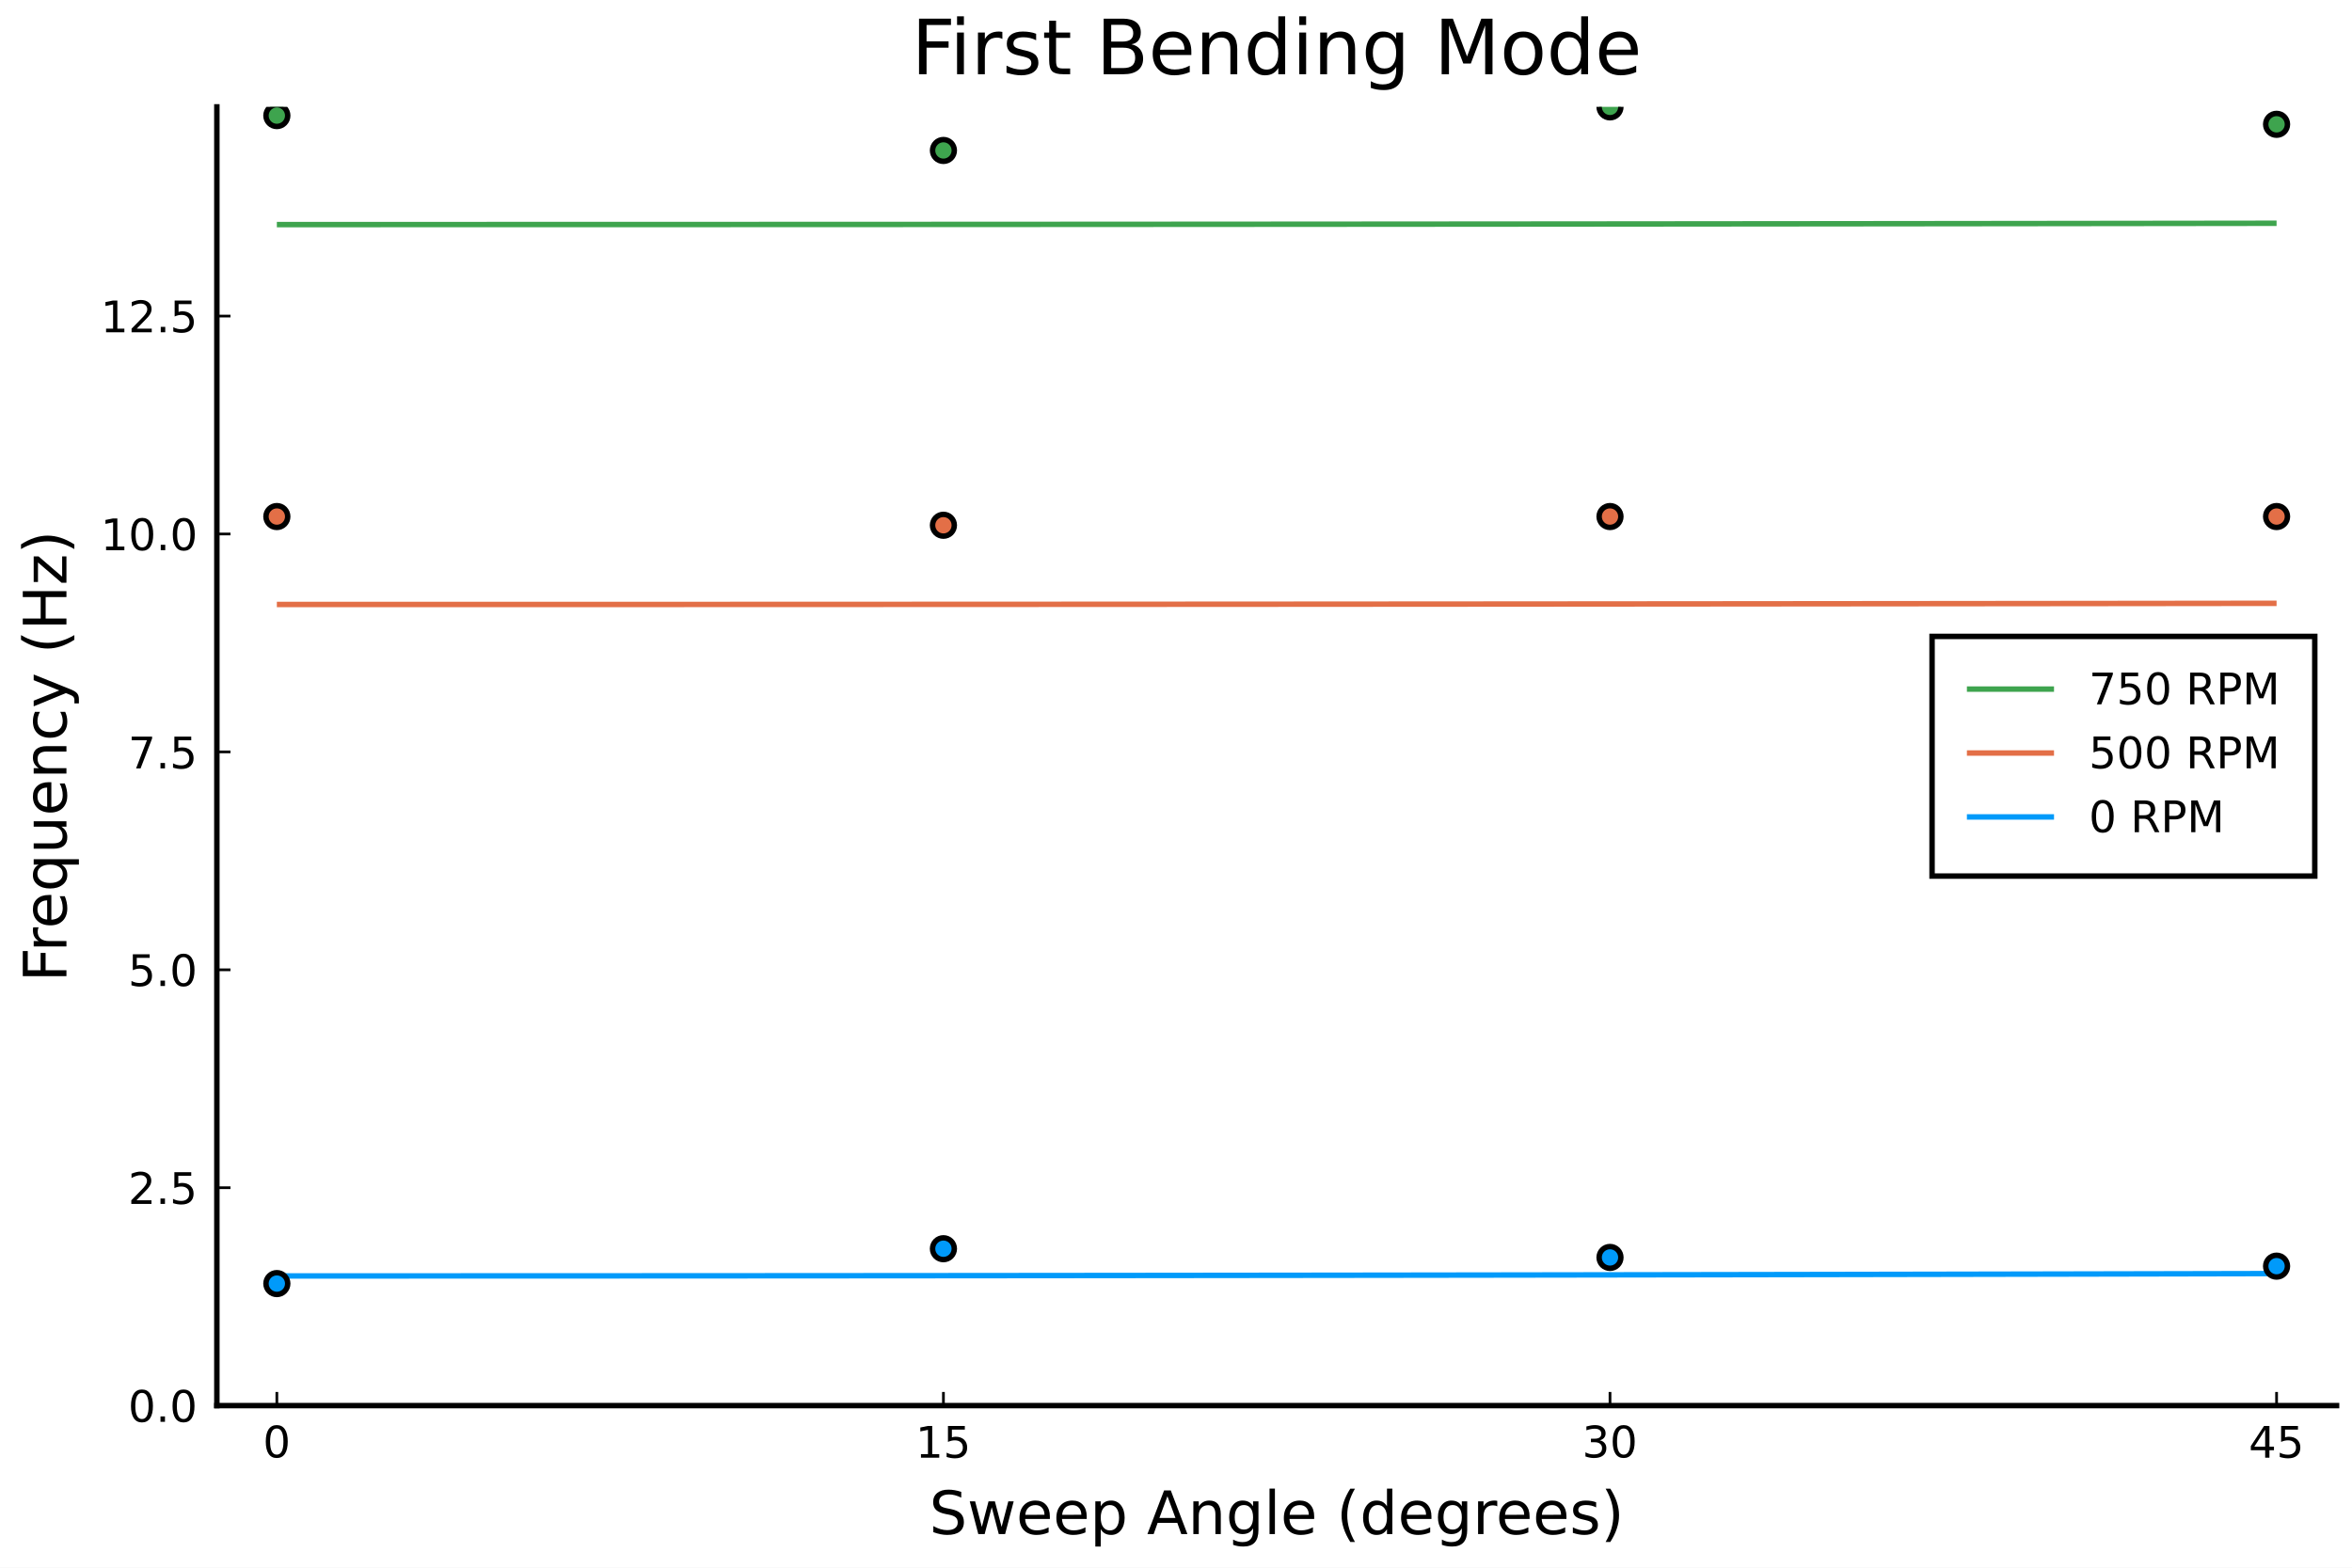
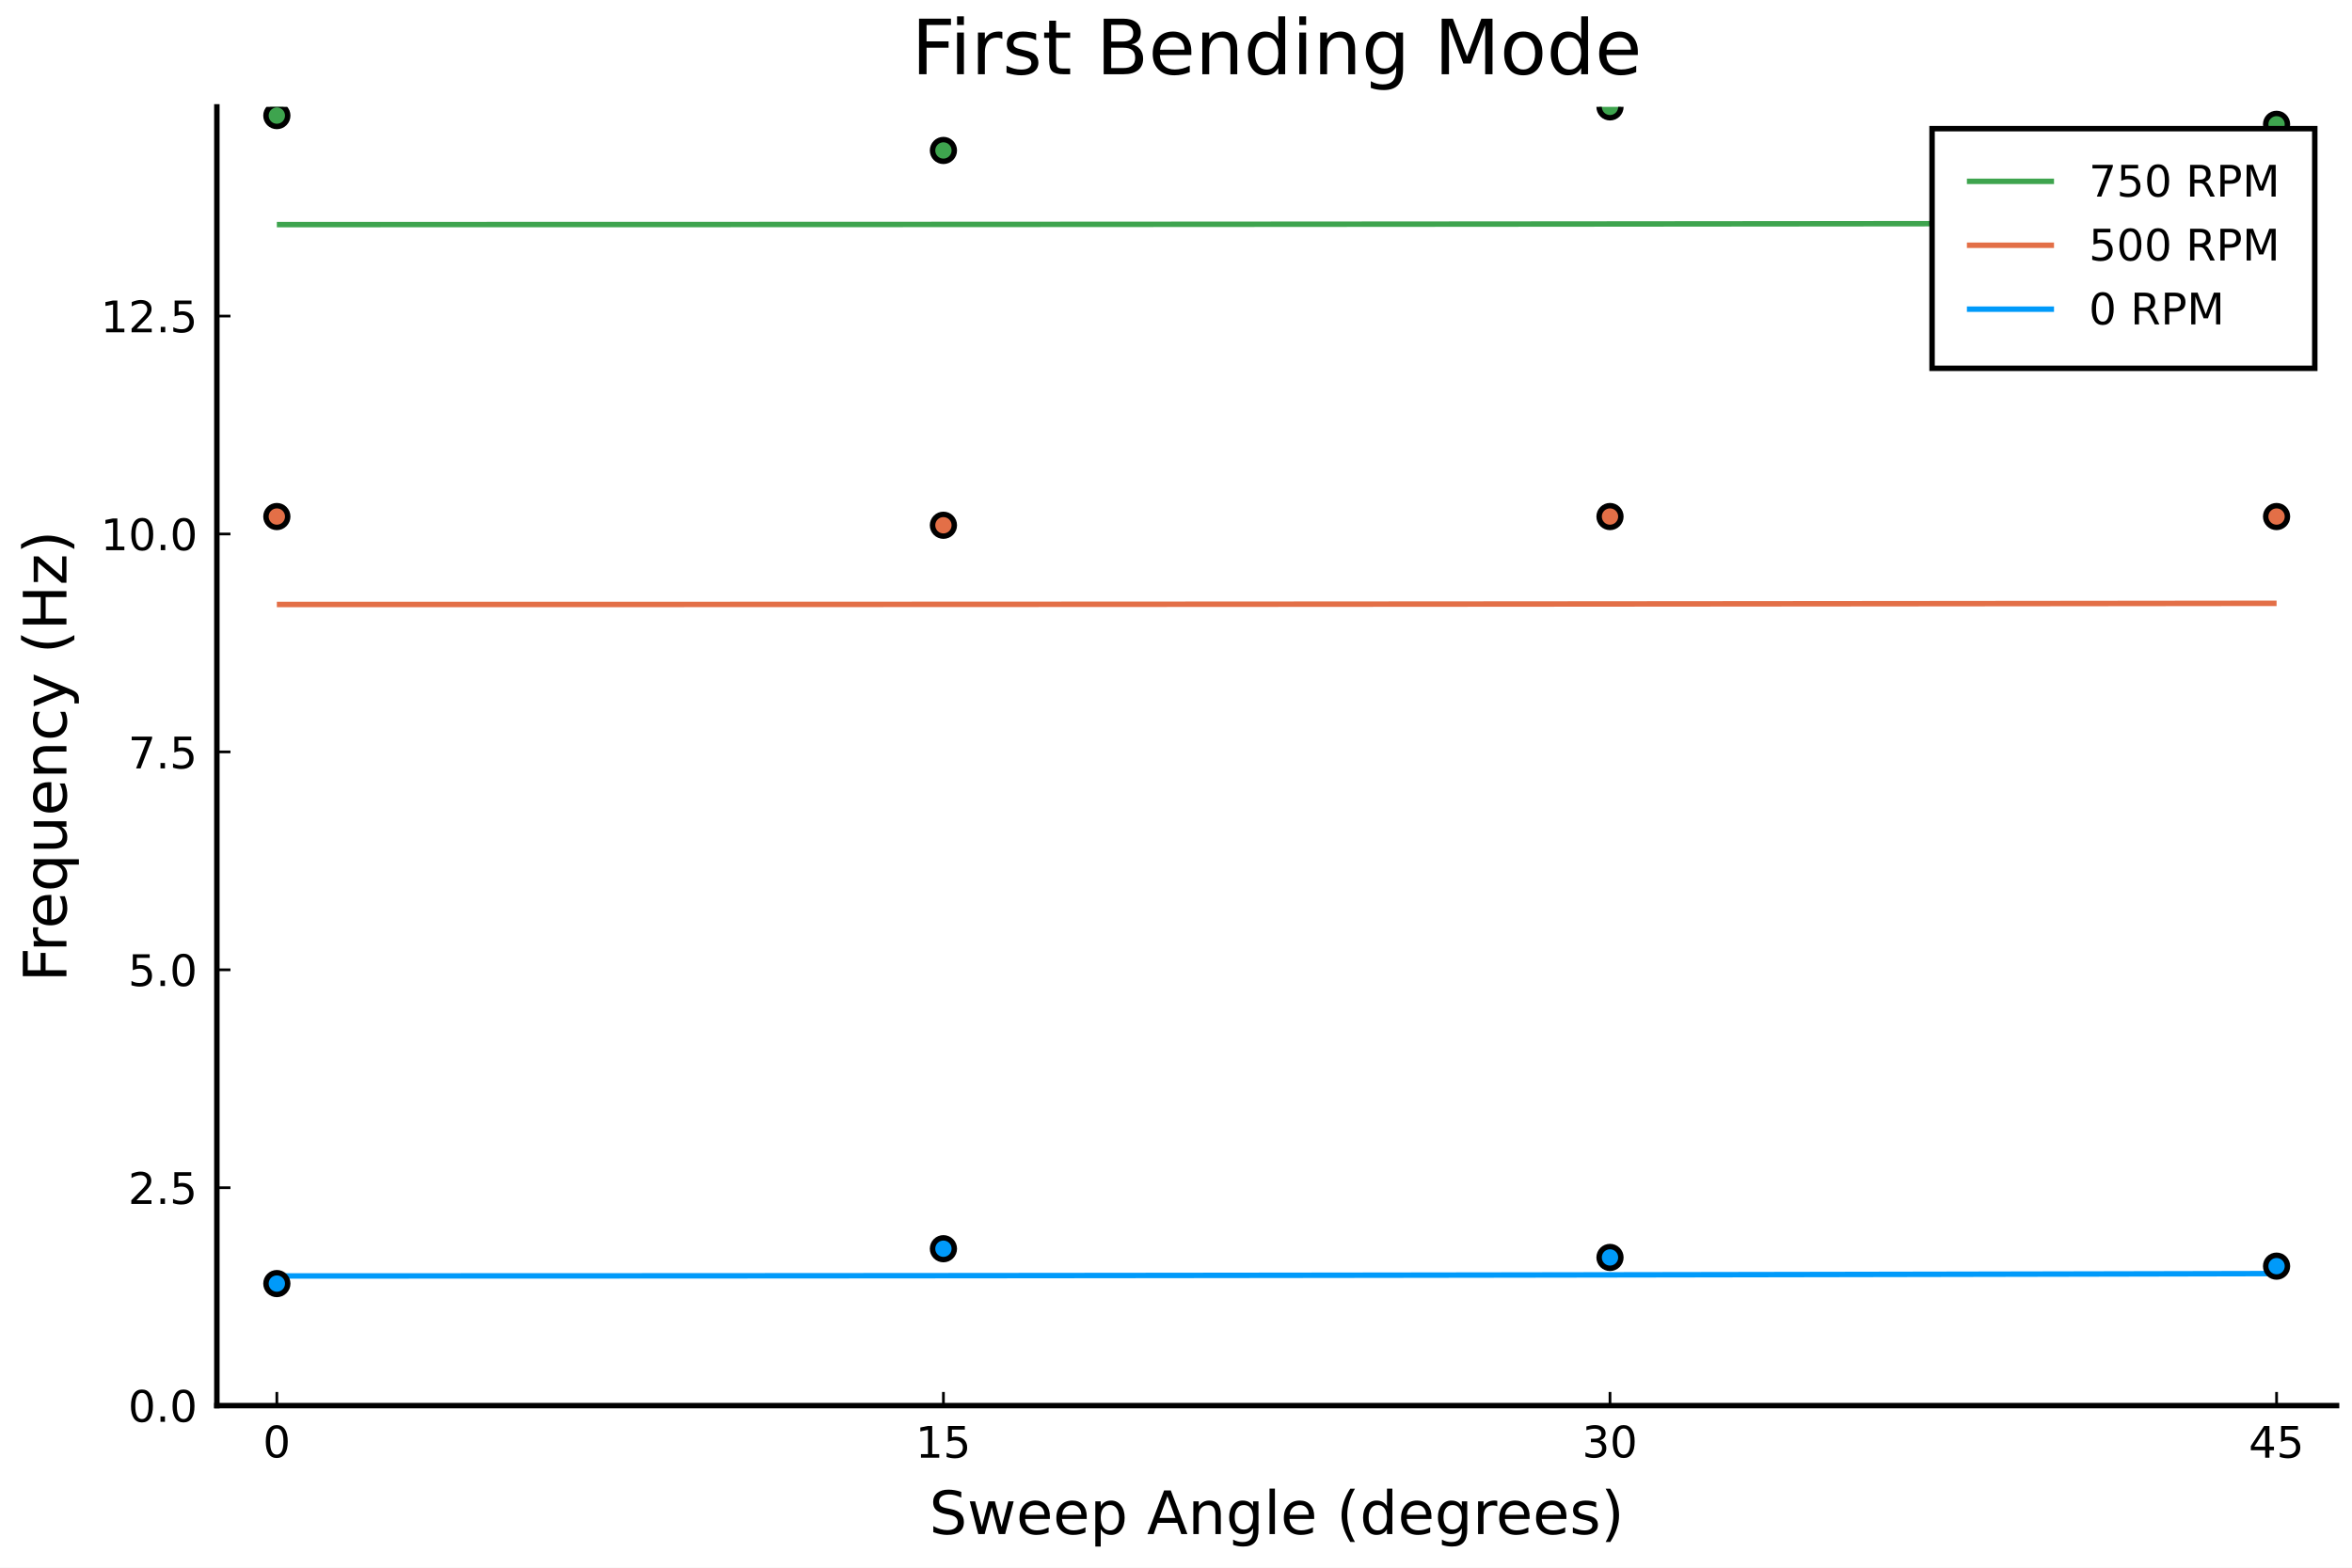
<svg xmlns="http://www.w3.org/2000/svg" xmlns:xlink="http://www.w3.org/1999/xlink" height="288pt" version="1.1" viewBox="0 0 432 288" width="432pt">
  <defs>
    <style type="text/css">*{stroke-linecap:butt;stroke-linejoin:round;}</style>
  </defs>
  <g id="figure_1">
    <g id="patch_1">
      <path d="M 0 288  L 432 288  L 432 0  L 0 0  z " style="fill:#ffffff;" />
    </g>
    <g id="axes_1">
      <g id="patch_2">
        <path d="M 39.831 258.225  L 429.165 258.225  L 429.165 19.635  L 39.831 19.635  z " style="fill:#ffffff;" />
      </g>
      <g id="line2d_1">
-         <path clip-path="url(#p247129bc7b)" d="M 50.85 41.255  L 71.256 41.254  L 91.661 41.252  L 112.066 41.248  L 132.472 41.243  L 152.877 41.236  L 173.282 41.228  L 193.688 41.218  L 214.093 41.207  L 234.498 41.194  L 254.904 41.18  L 275.309 41.165  L 295.714 41.148  L 316.12 41.129  L 336.525 41.11  L 356.93 41.089  L 377.336 41.066  L 397.741 41.042  L 418.146 41.017  " style="fill:none;stroke:#3ea44e;" />
+         <path clip-path="url(#pc9f7412077)" d="M 50.85 41.255  L 71.256 41.254  L 91.661 41.252  L 112.066 41.248  L 132.472 41.243  L 152.877 41.236  L 173.282 41.228  L 193.688 41.218  L 214.093 41.207  L 234.498 41.194  L 254.904 41.18  L 275.309 41.165  L 295.714 41.148  L 316.12 41.129  L 336.525 41.11  L 356.93 41.089  L 377.336 41.066  L 397.741 41.042  L 418.146 41.017  " style="fill:none;stroke:#3ea44e;" />
      </g>
      <g id="matplotlib.axis_1">
        <g id="xtick_1">
          <g id="line2d_2">
            <defs>
-               <path d="M 0 0  L 0 -2.5  " id="m76a3bd08a6" style="stroke:#000000;stroke-width:0.5;" />
-             </defs>
-             <g>
-               <use style="stroke:#000000;stroke-width:0.5;" x="50.85" xlink:href="#m76a3bd08a6" y="258.225" />
+               <path d="M 0 0  L 0 -2.5  " id="mb1da1191c9" style="stroke:#000000;stroke-width:0.5;" />
+             </defs>
+             <g>
+               <use style="stroke:#000000;stroke-width:0.5;" x="50.85" xlink:href="#mb1da1191c9" y="258.225" />
            </g>
          </g>
          <g id="text_1">
            <g transform="translate(48.29019 267.8041)scale(0.08 -0.08)">
              <defs>
                <path d="M 31.781 66.406  Q 24.172 66.406 20.328 58.906  Q 16.5 51.422 16.5 36.375  Q 16.5 21.391 20.328 13.891  Q 24.172 6.391 31.781 6.391  Q 39.453 6.391 43.281 13.891  Q 47.125 21.391 47.125 36.375  Q 47.125 51.422 43.281 58.906  Q 39.453 66.406 31.781 66.406  z M 31.781 74.219  Q 44.047 74.219 50.516 64.516  Q 56.984 54.828 56.984 36.375  Q 56.984 17.969 50.516 8.266  Q 44.047 -1.422 31.781 -1.422  Q 19.531 -1.422 13.062 8.266  Q 6.594 17.969 6.594 36.375  Q 6.594 54.828 13.062 64.516  Q 19.531 74.219 31.781 74.219  z " id="DejaVuSans-48" />
              </defs>
              <use transform="translate(0 0.78125)" xlink:href="#DejaVuSans-48" />
            </g>
          </g>
        </g>
        <g id="xtick_2">
          <g id="line2d_3">
            <g>
-               <use style="stroke:#000000;stroke-width:0.5;" x="173.282" xlink:href="#m76a3bd08a6" y="258.225" />
+               <use style="stroke:#000000;stroke-width:0.5;" x="173.282" xlink:href="#mb1da1191c9" y="258.225" />
            </g>
          </g>
          <g id="text_2">
            <g transform="translate(168.1623 267.8041)scale(0.08 -0.08)">
              <defs>
                <path d="M 12.406 8.297  L 28.516 8.297  L 28.516 63.922  L 10.984 60.406  L 10.984 69.391  L 28.422 72.906  L 38.281 72.906  L 38.281 8.297  L 54.391 8.297  L 54.391 0  L 12.406 0  z " id="DejaVuSans-49" />
                <path d="M 10.797 72.906  L 49.516 72.906  L 49.516 64.594  L 19.828 64.594  L 19.828 46.734  Q 21.969 47.469 24.109 47.828  Q 26.266 48.188 28.422 48.188  Q 40.625 48.188 47.75 41.5  Q 54.891 34.812 54.891 23.391  Q 54.891 11.625 47.562 5.094  Q 40.234 -1.422 26.906 -1.422  Q 22.312 -1.422 17.547 -0.641  Q 12.797 0.141 7.719 1.703  L 7.719 11.625  Q 12.109 9.234 16.797 8.062  Q 21.484 6.891 26.703 6.891  Q 35.156 6.891 40.078 11.328  Q 45.016 15.766 45.016 23.391  Q 45.016 31 40.078 35.438  Q 35.156 39.891 26.703 39.891  Q 22.75 39.891 18.812 39.016  Q 14.891 38.141 10.797 36.281  z " id="DejaVuSans-53" />
              </defs>
              <use transform="translate(0 0.09375)" xlink:href="#DejaVuSans-49" />
              <use transform="translate(63.62305 0.09375)" xlink:href="#DejaVuSans-53" />
            </g>
          </g>
        </g>
        <g id="xtick_3">
          <g id="line2d_4">
            <g>
-               <use style="stroke:#000000;stroke-width:0.5;" x="295.714" xlink:href="#m76a3bd08a6" y="258.225" />
+               <use style="stroke:#000000;stroke-width:0.5;" x="295.714" xlink:href="#mb1da1191c9" y="258.225" />
            </g>
          </g>
          <g id="text_3">
            <g transform="translate(290.5944 267.8041)scale(0.08 -0.08)">
              <defs>
                <path d="M 40.578 39.312  Q 47.656 37.797 51.625 33  Q 55.609 28.219 55.609 21.188  Q 55.609 10.406 48.188 4.484  Q 40.766 -1.422 27.094 -1.422  Q 22.516 -1.422 17.656 -0.516  Q 12.797 0.391 7.625 2.203  L 7.625 11.719  Q 11.719 9.328 16.594 8.109  Q 21.484 6.891 26.812 6.891  Q 36.078 6.891 40.938 10.547  Q 45.797 14.203 45.797 21.188  Q 45.797 27.641 41.281 31.266  Q 36.766 34.906 28.719 34.906  L 20.219 34.906  L 20.219 43.016  L 29.109 43.016  Q 36.375 43.016 40.234 45.922  Q 44.094 48.828 44.094 54.297  Q 44.094 59.906 40.109 62.906  Q 36.141 65.922 28.719 65.922  Q 24.656 65.922 20.016 65.031  Q 15.375 64.156 9.812 62.312  L 9.812 71.094  Q 15.438 72.656 20.344 73.438  Q 25.25 74.219 29.594 74.219  Q 40.828 74.219 47.359 69.109  Q 53.906 64.016 53.906 55.328  Q 53.906 49.266 50.438 45.094  Q 46.969 40.922 40.578 39.312  z " id="DejaVuSans-51" />
              </defs>
              <use transform="translate(0 0.78125)" xlink:href="#DejaVuSans-51" />
              <use transform="translate(63.62305 0.78125)" xlink:href="#DejaVuSans-48" />
            </g>
          </g>
        </g>
        <g id="xtick_4">
          <g id="line2d_5">
            <g>
-               <use style="stroke:#000000;stroke-width:0.5;" x="418.146" xlink:href="#m76a3bd08a6" y="258.225" />
+               <use style="stroke:#000000;stroke-width:0.5;" x="418.146" xlink:href="#mb1da1191c9" y="258.225" />
            </g>
          </g>
          <g id="text_4">
            <g transform="translate(413.0265 267.8041)scale(0.08 -0.08)">
              <defs>
                <path d="M 37.797 64.312  L 12.891 25.391  L 37.797 25.391  z M 35.203 72.906  L 47.609 72.906  L 47.609 25.391  L 58.016 25.391  L 58.016 17.188  L 47.609 17.188  L 47.609 0  L 37.797 0  L 37.797 17.188  L 4.891 17.188  L 4.891 26.703  z " id="DejaVuSans-52" />
              </defs>
              <use transform="translate(0 0.09375)" xlink:href="#DejaVuSans-52" />
              <use transform="translate(63.62305 0.09375)" xlink:href="#DejaVuSans-53" />
            </g>
          </g>
        </g>
        <g id="text_5">
          <g transform="translate(170.6708 281.8261)scale(0.11 -0.11)">
            <defs>
              <path d="M 53.516 70.516  L 53.516 60.891  Q 47.906 63.578 42.922 64.891  Q 37.938 66.219 33.297 66.219  Q 25.25 66.219 20.875 63.094  Q 16.5 59.969 16.5 54.203  Q 16.5 49.359 19.406 46.891  Q 22.312 44.438 30.422 42.922  L 36.375 41.703  Q 47.406 39.594 52.656 34.297  Q 57.906 29 57.906 20.125  Q 57.906 9.516 50.797 4.047  Q 43.703 -1.422 29.984 -1.422  Q 24.812 -1.422 18.969 -0.25  Q 13.141 0.922 6.891 3.219  L 6.891 13.375  Q 12.891 10.016 18.656 8.297  Q 24.422 6.594 29.984 6.594  Q 38.422 6.594 43.016 9.906  Q 47.609 13.234 47.609 19.391  Q 47.609 24.75 44.312 27.781  Q 41.016 30.812 33.5 32.328  L 27.484 33.5  Q 16.453 35.688 11.516 40.375  Q 6.594 45.062 6.594 53.422  Q 6.594 63.094 13.406 68.656  Q 20.219 74.219 32.172 74.219  Q 37.312 74.219 42.625 73.281  Q 47.953 72.359 53.516 70.516  z " id="DejaVuSans-83" />
              <path d="M 4.203 54.688  L 13.188 54.688  L 24.422 12.016  L 35.594 54.688  L 46.188 54.688  L 57.422 12.016  L 68.609 54.688  L 77.594 54.688  L 63.281 0  L 52.688 0  L 40.922 44.828  L 29.109 0  L 18.5 0  z " id="DejaVuSans-119" />
              <path d="M 56.203 29.594  L 56.203 25.203  L 14.891 25.203  Q 15.484 15.922 20.484 11.062  Q 25.484 6.203 34.422 6.203  Q 39.594 6.203 44.453 7.469  Q 49.312 8.734 54.109 11.281  L 54.109 2.781  Q 49.266 0.734 44.188 -0.344  Q 39.109 -1.422 33.891 -1.422  Q 20.797 -1.422 13.156 6.188  Q 5.516 13.812 5.516 26.812  Q 5.516 40.234 12.766 48.109  Q 20.016 56 32.328 56  Q 43.359 56 49.781 48.891  Q 56.203 41.797 56.203 29.594  z M 47.219 32.234  Q 47.125 39.594 43.094 43.984  Q 39.062 48.391 32.422 48.391  Q 24.906 48.391 20.391 44.141  Q 15.875 39.891 15.188 32.172  z " id="DejaVuSans-101" />
              <path d="M 18.109 8.203  L 18.109 -20.797  L 9.078 -20.797  L 9.078 54.688  L 18.109 54.688  L 18.109 46.391  Q 20.953 51.266 25.266 53.625  Q 29.594 56 35.594 56  Q 45.562 56 51.781 48.094  Q 58.016 40.188 58.016 27.297  Q 58.016 14.406 51.781 6.484  Q 45.562 -1.422 35.594 -1.422  Q 29.594 -1.422 25.266 0.953  Q 20.953 3.328 18.109 8.203  z M 48.688 27.297  Q 48.688 37.203 44.609 42.844  Q 40.531 48.484 33.406 48.484  Q 26.266 48.484 22.188 42.844  Q 18.109 37.203 18.109 27.297  Q 18.109 17.391 22.188 11.75  Q 26.266 6.109 33.406 6.109  Q 40.531 6.109 44.609 11.75  Q 48.688 17.391 48.688 27.297  z " id="DejaVuSans-112" />
              <path id="DejaVuSans-32" />
              <path d="M 34.188 63.188  L 20.797 26.906  L 47.609 26.906  z M 28.609 72.906  L 39.797 72.906  L 67.578 0  L 57.328 0  L 50.688 18.703  L 17.828 18.703  L 11.188 0  L 0.781 0  z " id="DejaVuSans-65" />
              <path d="M 54.891 33.016  L 54.891 0  L 45.906 0  L 45.906 32.719  Q 45.906 40.484 42.875 44.328  Q 39.844 48.188 33.797 48.188  Q 26.516 48.188 22.312 43.547  Q 18.109 38.922 18.109 30.906  L 18.109 0  L 9.078 0  L 9.078 54.688  L 18.109 54.688  L 18.109 46.188  Q 21.344 51.125 25.703 53.562  Q 30.078 56 35.797 56  Q 45.219 56 50.047 50.172  Q 54.891 44.344 54.891 33.016  z " id="DejaVuSans-110" />
              <path d="M 45.406 27.984  Q 45.406 37.75 41.375 43.109  Q 37.359 48.484 30.078 48.484  Q 22.859 48.484 18.828 43.109  Q 14.797 37.75 14.797 27.984  Q 14.797 18.266 18.828 12.891  Q 22.859 7.516 30.078 7.516  Q 37.359 7.516 41.375 12.891  Q 45.406 18.266 45.406 27.984  z M 54.391 6.781  Q 54.391 -7.172 48.188 -13.984  Q 42 -20.797 29.203 -20.797  Q 24.469 -20.797 20.266 -20.094  Q 16.062 -19.391 12.109 -17.922  L 12.109 -9.188  Q 16.062 -11.328 19.922 -12.344  Q 23.781 -13.375 27.781 -13.375  Q 36.625 -13.375 41.016 -8.766  Q 45.406 -4.156 45.406 5.172  L 45.406 9.625  Q 42.625 4.781 38.281 2.391  Q 33.938 0 27.875 0  Q 17.828 0 11.672 7.656  Q 5.516 15.328 5.516 27.984  Q 5.516 40.672 11.672 48.328  Q 17.828 56 27.875 56  Q 33.938 56 38.281 53.609  Q 42.625 51.219 45.406 46.391  L 45.406 54.688  L 54.391 54.688  z " id="DejaVuSans-103" />
              <path d="M 9.422 75.984  L 18.406 75.984  L 18.406 0  L 9.422 0  z " id="DejaVuSans-108" />
              <path d="M 31 75.875  Q 24.469 64.656 21.281 53.656  Q 18.109 42.672 18.109 31.391  Q 18.109 20.125 21.312 9.062  Q 24.516 -2 31 -13.188  L 23.188 -13.188  Q 15.875 -1.703 12.234 9.375  Q 8.594 20.453 8.594 31.391  Q 8.594 42.281 12.203 53.312  Q 15.828 64.359 23.188 75.875  z " id="DejaVuSans-40" />
              <path d="M 45.406 46.391  L 45.406 75.984  L 54.391 75.984  L 54.391 0  L 45.406 0  L 45.406 8.203  Q 42.578 3.328 38.25 0.953  Q 33.938 -1.422 27.875 -1.422  Q 17.969 -1.422 11.734 6.484  Q 5.516 14.406 5.516 27.297  Q 5.516 40.188 11.734 48.094  Q 17.969 56 27.875 56  Q 33.938 56 38.25 53.625  Q 42.578 51.266 45.406 46.391  z M 14.797 27.297  Q 14.797 17.391 18.875 11.75  Q 22.953 6.109 30.078 6.109  Q 37.203 6.109 41.297 11.75  Q 45.406 17.391 45.406 27.297  Q 45.406 37.203 41.297 42.844  Q 37.203 48.484 30.078 48.484  Q 22.953 48.484 18.875 42.844  Q 14.797 37.203 14.797 27.297  z " id="DejaVuSans-100" />
              <path d="M 41.109 46.297  Q 39.594 47.172 37.812 47.578  Q 36.031 48 33.891 48  Q 26.266 48 22.188 43.047  Q 18.109 38.094 18.109 28.812  L 18.109 0  L 9.078 0  L 9.078 54.688  L 18.109 54.688  L 18.109 46.188  Q 20.953 51.172 25.484 53.578  Q 30.031 56 36.531 56  Q 37.453 56 38.578 55.875  Q 39.703 55.766 41.062 55.516  z " id="DejaVuSans-114" />
              <path d="M 44.281 53.078  L 44.281 44.578  Q 40.484 46.531 36.375 47.5  Q 32.281 48.484 27.875 48.484  Q 21.188 48.484 17.844 46.438  Q 14.5 44.391 14.5 40.281  Q 14.5 37.156 16.891 35.375  Q 19.281 33.594 26.516 31.984  L 29.594 31.297  Q 39.156 29.25 43.188 25.516  Q 47.219 21.781 47.219 15.094  Q 47.219 7.469 41.188 3.016  Q 35.156 -1.422 24.609 -1.422  Q 20.219 -1.422 15.453 -0.562  Q 10.688 0.297 5.422 2  L 5.422 11.281  Q 10.406 8.688 15.234 7.391  Q 20.062 6.109 24.812 6.109  Q 31.156 6.109 34.562 8.281  Q 37.984 10.453 37.984 14.406  Q 37.984 18.062 35.516 20.016  Q 33.062 21.969 24.703 23.781  L 21.578 24.516  Q 13.234 26.266 9.516 29.906  Q 5.812 33.547 5.812 39.891  Q 5.812 47.609 11.281 51.797  Q 16.75 56 26.812 56  Q 31.781 56 36.172 55.266  Q 40.578 54.547 44.281 53.078  z " id="DejaVuSans-115" />
              <path d="M 8.016 75.875  L 15.828 75.875  Q 23.141 64.359 26.781 53.312  Q 30.422 42.281 30.422 31.391  Q 30.422 20.453 26.781 9.375  Q 23.141 -1.703 15.828 -13.188  L 8.016 -13.188  Q 14.5 -2 17.703 9.062  Q 20.906 20.125 20.906 31.391  Q 20.906 42.672 17.703 53.656  Q 14.5 64.656 8.016 75.875  z " id="DejaVuSans-41" />
            </defs>
            <use xlink:href="#DejaVuSans-83" />
            <use x="63.477" xlink:href="#DejaVuSans-119" />
            <use x="145.264" xlink:href="#DejaVuSans-101" />
            <use x="206.787" xlink:href="#DejaVuSans-101" />
            <use x="268.311" xlink:href="#DejaVuSans-112" />
            <use x="331.787" xlink:href="#DejaVuSans-32" />
            <use x="363.574" xlink:href="#DejaVuSans-65" />
            <use x="431.982" xlink:href="#DejaVuSans-110" />
            <use x="495.361" xlink:href="#DejaVuSans-103" />
            <use x="558.838" xlink:href="#DejaVuSans-108" />
            <use x="586.621" xlink:href="#DejaVuSans-101" />
            <use x="648.145" xlink:href="#DejaVuSans-32" />
            <use x="679.932" xlink:href="#DejaVuSans-40" />
            <use x="718.945" xlink:href="#DejaVuSans-100" />
            <use x="782.422" xlink:href="#DejaVuSans-101" />
            <use x="843.945" xlink:href="#DejaVuSans-103" />
            <use x="907.422" xlink:href="#DejaVuSans-114" />
            <use x="946.285" xlink:href="#DejaVuSans-101" />
            <use x="1007.809" xlink:href="#DejaVuSans-101" />
            <use x="1069.332" xlink:href="#DejaVuSans-115" />
            <use x="1121.432" xlink:href="#DejaVuSans-41" />
          </g>
        </g>
      </g>
      <g id="matplotlib.axis_2">
        <g id="ytick_1">
          <g id="line2d_6">
            <defs>
-               <path d="M 0 0  L 2.5 0  " id="mf760f1442a" style="stroke:#000000;stroke-width:0.5;" />
-             </defs>
-             <g>
-               <use style="stroke:#000000;stroke-width:0.5;" x="39.831" xlink:href="#mf760f1442a" y="258.225" />
+               <path d="M 0 0  L 2.5 0  " id="m89c03f6a6c" style="stroke:#000000;stroke-width:0.5;" />
+             </defs>
+             <g>
+               <use style="stroke:#000000;stroke-width:0.5;" x="39.831" xlink:href="#m89c03f6a6c" y="258.225" />
            </g>
          </g>
          <g id="text_6">
            <g transform="translate(23.5313 261.2647)scale(0.08 -0.08)">
              <defs>
                <path d="M 10.688 12.406  L 21 12.406  L 21 0  L 10.688 0  z " id="DejaVuSans-46" />
              </defs>
              <use transform="translate(0 0.78125)" xlink:href="#DejaVuSans-48" />
              <use transform="translate(63.62305 0.78125)" xlink:href="#DejaVuSans-46" />
              <use transform="translate(95.41016 0.78125)" xlink:href="#DejaVuSans-48" />
            </g>
          </g>
        </g>
        <g id="ytick_2">
          <g id="line2d_7">
            <g>
-               <use style="stroke:#000000;stroke-width:0.5;" x="39.831" xlink:href="#mf760f1442a" y="218.193" />
+               <use style="stroke:#000000;stroke-width:0.5;" x="39.831" xlink:href="#m89c03f6a6c" y="218.193" />
            </g>
          </g>
          <g id="text_7">
            <g transform="translate(23.5313 221.2327)scale(0.08 -0.08)">
              <defs>
                <path d="M 19.188 8.297  L 53.609 8.297  L 53.609 0  L 7.328 0  L 7.328 8.297  Q 12.938 14.109 22.625 23.891  Q 32.328 33.688 34.812 36.531  Q 39.547 41.844 41.422 45.531  Q 43.312 49.219 43.312 52.781  Q 43.312 58.594 39.234 62.25  Q 35.156 65.922 28.609 65.922  Q 23.969 65.922 18.812 64.312  Q 13.672 62.703 7.812 59.422  L 7.812 69.391  Q 13.766 71.781 18.938 73  Q 24.125 74.219 28.422 74.219  Q 39.75 74.219 46.484 68.547  Q 53.219 62.891 53.219 53.422  Q 53.219 48.922 51.531 44.891  Q 49.859 40.875 45.406 35.406  Q 44.188 33.984 37.641 27.219  Q 31.109 20.453 19.188 8.297  z " id="DejaVuSans-50" />
              </defs>
              <use transform="translate(0 0.78125)" xlink:href="#DejaVuSans-50" />
              <use transform="translate(63.62305 0.78125)" xlink:href="#DejaVuSans-46" />
              <use transform="translate(95.41016 0.78125)" xlink:href="#DejaVuSans-53" />
            </g>
          </g>
        </g>
        <g id="ytick_3">
          <g id="line2d_8">
            <g>
-               <use style="stroke:#000000;stroke-width:0.5;" x="39.831" xlink:href="#mf760f1442a" y="178.161" />
+               <use style="stroke:#000000;stroke-width:0.5;" x="39.831" xlink:href="#m89c03f6a6c" y="178.161" />
            </g>
          </g>
          <g id="text_8">
            <g transform="translate(23.5313 181.2007)scale(0.08 -0.08)">
              <use transform="translate(0 0.78125)" xlink:href="#DejaVuSans-53" />
              <use transform="translate(63.62305 0.78125)" xlink:href="#DejaVuSans-46" />
              <use transform="translate(95.41016 0.78125)" xlink:href="#DejaVuSans-48" />
            </g>
          </g>
        </g>
        <g id="ytick_4">
          <g id="line2d_9">
            <g>
-               <use style="stroke:#000000;stroke-width:0.5;" x="39.831" xlink:href="#mf760f1442a" y="138.129" />
+               <use style="stroke:#000000;stroke-width:0.5;" x="39.831" xlink:href="#m89c03f6a6c" y="138.129" />
            </g>
          </g>
          <g id="text_9">
            <g transform="translate(23.5313 141.1687)scale(0.08 -0.08)">
              <defs>
                <path d="M 8.203 72.906  L 55.078 72.906  L 55.078 68.703  L 28.609 0  L 18.312 0  L 43.219 64.594  L 8.203 64.594  z " id="DejaVuSans-55" />
              </defs>
              <use transform="translate(0 0.09375)" xlink:href="#DejaVuSans-55" />
              <use transform="translate(63.62305 0.09375)" xlink:href="#DejaVuSans-46" />
              <use transform="translate(95.41016 0.09375)" xlink:href="#DejaVuSans-53" />
            </g>
          </g>
        </g>
        <g id="ytick_5">
          <g id="line2d_10">
            <g>
-               <use style="stroke:#000000;stroke-width:0.5;" x="39.831" xlink:href="#mf760f1442a" y="98.097" />
+               <use style="stroke:#000000;stroke-width:0.5;" x="39.831" xlink:href="#m89c03f6a6c" y="98.097" />
            </g>
          </g>
          <g id="text_10">
            <g transform="translate(18.4913 101.1367)scale(0.08 -0.08)">
              <use transform="translate(0 0.78125)" xlink:href="#DejaVuSans-49" />
              <use transform="translate(63.62305 0.78125)" xlink:href="#DejaVuSans-48" />
              <use transform="translate(127.2461 0.78125)" xlink:href="#DejaVuSans-46" />
              <use transform="translate(159.0332 0.78125)" xlink:href="#DejaVuSans-48" />
            </g>
          </g>
        </g>
        <g id="ytick_6">
          <g id="line2d_11">
            <g>
-               <use style="stroke:#000000;stroke-width:0.5;" x="39.831" xlink:href="#mf760f1442a" y="58.065" />
+               <use style="stroke:#000000;stroke-width:0.5;" x="39.831" xlink:href="#m89c03f6a6c" y="58.065" />
            </g>
          </g>
          <g id="text_11">
            <g transform="translate(18.4913 61.10474)scale(0.08 -0.08)">
              <use transform="translate(0 0.78125)" xlink:href="#DejaVuSans-49" />
              <use transform="translate(63.62305 0.78125)" xlink:href="#DejaVuSans-50" />
              <use transform="translate(127.2461 0.78125)" xlink:href="#DejaVuSans-46" />
              <use transform="translate(159.0332 0.78125)" xlink:href="#DejaVuSans-53" />
            </g>
          </g>
        </g>
        <g id="text_12">
          <g transform="translate(12.20364 180.4052)rotate(-90)scale(0.11 -0.11)">
            <defs>
              <path d="M 9.812 72.906  L 51.703 72.906  L 51.703 64.594  L 19.672 64.594  L 19.672 43.109  L 48.578 43.109  L 48.578 34.812  L 19.672 34.812  L 19.672 0  L 9.812 0  z " id="DejaVuSans-70" />
              <path d="M 14.797 27.297  Q 14.797 17.391 18.875 11.75  Q 22.953 6.109 30.078 6.109  Q 37.203 6.109 41.297 11.75  Q 45.406 17.391 45.406 27.297  Q 45.406 37.203 41.297 42.844  Q 37.203 48.484 30.078 48.484  Q 22.953 48.484 18.875 42.844  Q 14.797 37.203 14.797 27.297  z M 45.406 8.203  Q 42.578 3.328 38.25 0.953  Q 33.938 -1.422 27.875 -1.422  Q 17.969 -1.422 11.734 6.484  Q 5.516 14.406 5.516 27.297  Q 5.516 40.188 11.734 48.094  Q 17.969 56 27.875 56  Q 33.938 56 38.25 53.625  Q 42.578 51.266 45.406 46.391  L 45.406 54.688  L 54.391 54.688  L 54.391 -20.797  L 45.406 -20.797  z " id="DejaVuSans-113" />
              <path d="M 8.5 21.578  L 8.5 54.688  L 17.484 54.688  L 17.484 21.922  Q 17.484 14.156 20.5 10.266  Q 23.531 6.391 29.594 6.391  Q 36.859 6.391 41.078 11.031  Q 45.312 15.672 45.312 23.688  L 45.312 54.688  L 54.297 54.688  L 54.297 0  L 45.312 0  L 45.312 8.406  Q 42.047 3.422 37.719 1  Q 33.406 -1.422 27.688 -1.422  Q 18.266 -1.422 13.375 4.438  Q 8.5 10.297 8.5 21.578  z M 31.109 56  z " id="DejaVuSans-117" />
              <path d="M 48.781 52.594  L 48.781 44.188  Q 44.969 46.297 41.141 47.344  Q 37.312 48.391 33.406 48.391  Q 24.656 48.391 19.812 42.844  Q 14.984 37.312 14.984 27.297  Q 14.984 17.281 19.812 11.734  Q 24.656 6.203 33.406 6.203  Q 37.312 6.203 41.141 7.25  Q 44.969 8.297 48.781 10.406  L 48.781 2.094  Q 45.016 0.344 40.984 -0.531  Q 36.969 -1.422 32.422 -1.422  Q 20.062 -1.422 12.781 6.344  Q 5.516 14.109 5.516 27.297  Q 5.516 40.672 12.859 48.328  Q 20.219 56 33.016 56  Q 37.156 56 41.109 55.141  Q 45.062 54.297 48.781 52.594  z " id="DejaVuSans-99" />
              <path d="M 32.172 -5.078  Q 28.375 -14.844 24.75 -17.812  Q 21.141 -20.797 15.094 -20.797  L 7.906 -20.797  L 7.906 -13.281  L 13.188 -13.281  Q 16.891 -13.281 18.938 -11.516  Q 21 -9.766 23.484 -3.219  L 25.094 0.875  L 2.984 54.688  L 12.5 54.688  L 29.594 11.922  L 46.688 54.688  L 56.203 54.688  z " id="DejaVuSans-121" />
              <path d="M 9.812 72.906  L 19.672 72.906  L 19.672 43.016  L 55.516 43.016  L 55.516 72.906  L 65.375 72.906  L 65.375 0  L 55.516 0  L 55.516 34.719  L 19.672 34.719  L 19.672 0  L 9.812 0  z " id="DejaVuSans-72" />
              <path d="M 5.516 54.688  L 48.188 54.688  L 48.188 46.484  L 14.406 7.172  L 48.188 7.172  L 48.188 0  L 4.297 0  L 4.297 8.203  L 38.094 47.516  L 5.516 47.516  z " id="DejaVuSans-122" />
            </defs>
            <use xlink:href="#DejaVuSans-70" />
            <use x="50.27" xlink:href="#DejaVuSans-114" />
            <use x="89.133" xlink:href="#DejaVuSans-101" />
            <use x="150.656" xlink:href="#DejaVuSans-113" />
            <use x="214.133" xlink:href="#DejaVuSans-117" />
            <use x="277.512" xlink:href="#DejaVuSans-101" />
            <use x="339.035" xlink:href="#DejaVuSans-110" />
            <use x="402.414" xlink:href="#DejaVuSans-99" />
            <use x="457.395" xlink:href="#DejaVuSans-121" />
            <use x="516.574" xlink:href="#DejaVuSans-32" />
            <use x="548.361" xlink:href="#DejaVuSans-40" />
            <use x="587.375" xlink:href="#DejaVuSans-72" />
            <use x="662.57" xlink:href="#DejaVuSans-122" />
            <use x="715.061" xlink:href="#DejaVuSans-41" />
          </g>
        </g>
      </g>
      <g id="PathCollection_1">
        <defs>
-           <path d="M 0 2  C 0.53 2 1.039 1.789 1.414 1.414  C 1.789 1.039 2 0.53 2 0  C 2 -0.53 1.789 -1.039 1.414 -1.414  C 1.039 -1.789 0.53 -2 0 -2  C -0.53 -2 -1.039 -1.789 -1.414 -1.414  C -1.789 -1.039 -2 -0.53 -2 0  C -2 0.53 -1.789 1.039 -1.414 1.414  C -1.039 1.789 -0.53 2 0 2  z " id="m2a5a9579c7" style="stroke:#000000;" />
+           <path d="M 0 2  C 0.53 2 1.039 1.789 1.414 1.414  C 1.789 1.039 2 0.53 2 0  C 2 -0.53 1.789 -1.039 1.414 -1.414  C 1.039 -1.789 0.53 -2 0 -2  C -0.53 -2 -1.039 -1.789 -1.414 -1.414  C -1.789 -1.039 -2 -0.53 -2 0  C -2 0.53 -1.789 1.039 -1.414 1.414  C -1.039 1.789 -0.53 2 0 2  z " id="mb09d6c86fc" style="stroke:#000000;" />
        </defs>
-         <g clip-path="url(#p247129bc7b)">
-           <use style="fill:#3ea44e;stroke:#000000;" x="50.85" xlink:href="#m2a5a9579c7" y="21.236" />
-           <use style="fill:#3ea44e;stroke:#000000;" x="173.282" xlink:href="#m2a5a9579c7" y="27.641" />
-           <use style="fill:#3ea44e;stroke:#000000;" x="295.714" xlink:href="#m2a5a9579c7" y="19.635" />
-           <use style="fill:#3ea44e;stroke:#000000;" x="418.146" xlink:href="#m2a5a9579c7" y="22.837" />
+         <g clip-path="url(#pc9f7412077)">
+           <use style="fill:#3ea44e;stroke:#000000;" x="50.85" xlink:href="#mb09d6c86fc" y="21.236" />
+           <use style="fill:#3ea44e;stroke:#000000;" x="173.282" xlink:href="#mb09d6c86fc" y="27.641" />
+           <use style="fill:#3ea44e;stroke:#000000;" x="295.714" xlink:href="#mb09d6c86fc" y="19.635" />
+           <use style="fill:#3ea44e;stroke:#000000;" x="418.146" xlink:href="#mb09d6c86fc" y="22.837" />
        </g>
      </g>
      <g id="patch_3">
        <path d="M 39.831 258.225  L 39.831 19.635  " style="fill:none;stroke:#000000;stroke-linecap:square;stroke-linejoin:miter;" />
      </g>
      <g id="patch_4">
        <path d="M 39.831 258.225  L 429.165 258.225  " style="fill:none;stroke:#000000;stroke-linecap:square;stroke-linejoin:miter;" />
      </g>
      <g id="line2d_12">
-         <path clip-path="url(#p247129bc7b)" d="M 50.85 111.052  L 71.256 111.051  L 91.661 111.049  L 112.066 111.045  L 132.472 111.041  L 152.877 111.034  L 173.282 111.027  L 193.688 111.018  L 214.093 111.008  L 234.498 110.996  L 254.904 110.983  L 275.309 110.969  L 295.714 110.954  L 316.12 110.937  L 336.525 110.919  L 356.93 110.9  L 377.336 110.88  L 397.741 110.858  L 418.146 110.835  " style="fill:none;stroke:#e36f47;" />
+         <path clip-path="url(#pc9f7412077)" d="M 50.85 111.052  L 71.256 111.051  L 91.661 111.049  L 112.066 111.045  L 132.472 111.041  L 152.877 111.034  L 173.282 111.027  L 193.688 111.018  L 214.093 111.008  L 234.498 110.996  L 254.904 110.983  L 275.309 110.969  L 295.714 110.954  L 316.12 110.937  L 336.525 110.919  L 356.93 110.9  L 377.336 110.88  L 397.741 110.858  L 418.146 110.835  " style="fill:none;stroke:#e36f47;" />
      </g>
      <g id="text_13">
        <g transform="translate(167.4285 13.63465)scale(0.14 -0.14)">
          <defs>
            <path d="M 9.422 54.688  L 18.406 54.688  L 18.406 0  L 9.422 0  z M 9.422 75.984  L 18.406 75.984  L 18.406 64.594  L 9.422 64.594  z " id="DejaVuSans-105" />
            <path d="M 18.312 70.219  L 18.312 54.688  L 36.812 54.688  L 36.812 47.703  L 18.312 47.703  L 18.312 18.016  Q 18.312 11.328 20.141 9.422  Q 21.969 7.516 27.594 7.516  L 36.812 7.516  L 36.812 0  L 27.594 0  Q 17.188 0 13.234 3.875  Q 9.281 7.766 9.281 18.016  L 9.281 47.703  L 2.688 47.703  L 2.688 54.688  L 9.281 54.688  L 9.281 70.219  z " id="DejaVuSans-116" />
            <path d="M 19.672 34.812  L 19.672 8.109  L 35.5 8.109  Q 43.453 8.109 47.281 11.406  Q 51.125 14.703 51.125 21.484  Q 51.125 28.328 47.281 31.562  Q 43.453 34.812 35.5 34.812  z M 19.672 64.797  L 19.672 42.828  L 34.281 42.828  Q 41.5 42.828 45.031 45.531  Q 48.578 48.25 48.578 53.812  Q 48.578 59.328 45.031 62.062  Q 41.5 64.797 34.281 64.797  z M 9.812 72.906  L 35.016 72.906  Q 46.297 72.906 52.391 68.219  Q 58.5 63.531 58.5 54.891  Q 58.5 48.188 55.375 44.234  Q 52.25 40.281 46.188 39.312  Q 53.469 37.75 57.5 32.781  Q 61.531 27.828 61.531 20.406  Q 61.531 10.641 54.891 5.312  Q 48.25 0 35.984 0  L 9.812 0  z " id="DejaVuSans-66" />
            <path d="M 9.812 72.906  L 24.516 72.906  L 43.109 23.297  L 61.812 72.906  L 76.516 72.906  L 76.516 0  L 66.891 0  L 66.891 64.016  L 48.094 14.016  L 38.188 14.016  L 19.391 64.016  L 19.391 0  L 9.812 0  z " id="DejaVuSans-77" />
            <path d="M 30.609 48.391  Q 23.391 48.391 19.188 42.75  Q 14.984 37.109 14.984 27.297  Q 14.984 17.484 19.156 11.844  Q 23.344 6.203 30.609 6.203  Q 37.797 6.203 41.984 11.859  Q 46.188 17.531 46.188 27.297  Q 46.188 37.016 41.984 42.703  Q 37.797 48.391 30.609 48.391  z M 30.609 56  Q 42.328 56 49.016 48.375  Q 55.719 40.766 55.719 27.297  Q 55.719 13.875 49.016 6.219  Q 42.328 -1.422 30.609 -1.422  Q 18.844 -1.422 12.172 6.219  Q 5.516 13.875 5.516 27.297  Q 5.516 40.766 12.172 48.375  Q 18.844 56 30.609 56  z " id="DejaVuSans-111" />
          </defs>
          <use xlink:href="#DejaVuSans-70" />
          <use x="50.27" xlink:href="#DejaVuSans-105" />
          <use x="78.053" xlink:href="#DejaVuSans-114" />
          <use x="119.166" xlink:href="#DejaVuSans-115" />
          <use x="171.266" xlink:href="#DejaVuSans-116" />
          <use x="210.475" xlink:href="#DejaVuSans-32" />
          <use x="242.262" xlink:href="#DejaVuSans-66" />
          <use x="310.865" xlink:href="#DejaVuSans-101" />
          <use x="372.389" xlink:href="#DejaVuSans-110" />
          <use x="435.768" xlink:href="#DejaVuSans-100" />
          <use x="499.244" xlink:href="#DejaVuSans-105" />
          <use x="527.027" xlink:href="#DejaVuSans-110" />
          <use x="590.406" xlink:href="#DejaVuSans-103" />
          <use x="653.883" xlink:href="#DejaVuSans-32" />
          <use x="685.67" xlink:href="#DejaVuSans-77" />
          <use x="771.949" xlink:href="#DejaVuSans-111" />
          <use x="833.131" xlink:href="#DejaVuSans-100" />
          <use x="896.607" xlink:href="#DejaVuSans-101" />
        </g>
      </g>
      <g id="PathCollection_2">
        <defs>
-           <path d="M 0 2  C 0.53 2 1.039 1.789 1.414 1.414  C 1.789 1.039 2 0.53 2 0  C 2 -0.53 1.789 -1.039 1.414 -1.414  C 1.039 -1.789 0.53 -2 0 -2  C -0.53 -2 -1.039 -1.789 -1.414 -1.414  C -1.789 -1.039 -2 -0.53 -2 0  C -2 0.53 -1.789 1.039 -1.414 1.414  C -1.039 1.789 -0.53 2 0 2  z " id="m9a29f3422d" style="stroke:#000000;" />
+           <path d="M 0 2  C 0.53 2 1.039 1.789 1.414 1.414  C 1.789 1.039 2 0.53 2 0  C 2 -0.53 1.789 -1.039 1.414 -1.414  C 1.039 -1.789 0.53 -2 0 -2  C -0.53 -2 -1.039 -1.789 -1.414 -1.414  C -1.789 -1.039 -2 -0.53 -2 0  C -2 0.53 -1.789 1.039 -1.414 1.414  C -1.039 1.789 -0.53 2 0 2  z " id="m77cae06746" style="stroke:#000000;" />
        </defs>
-         <g clip-path="url(#p247129bc7b)">
-           <use style="fill:#e36f47;stroke:#000000;" x="50.85" xlink:href="#m9a29f3422d" y="94.895" />
-           <use style="fill:#e36f47;stroke:#000000;" x="173.282" xlink:href="#m9a29f3422d" y="96.496" />
-           <use style="fill:#e36f47;stroke:#000000;" x="295.714" xlink:href="#m9a29f3422d" y="94.895" />
-           <use style="fill:#e36f47;stroke:#000000;" x="418.146" xlink:href="#m9a29f3422d" y="94.895" />
+         <g clip-path="url(#pc9f7412077)">
+           <use style="fill:#e36f47;stroke:#000000;" x="50.85" xlink:href="#m77cae06746" y="94.895" />
+           <use style="fill:#e36f47;stroke:#000000;" x="173.282" xlink:href="#m77cae06746" y="96.496" />
+           <use style="fill:#e36f47;stroke:#000000;" x="295.714" xlink:href="#m77cae06746" y="94.895" />
+           <use style="fill:#e36f47;stroke:#000000;" x="418.146" xlink:href="#m77cae06746" y="94.895" />
        </g>
      </g>
      <g id="line2d_13">
-         <path clip-path="url(#p247129bc7b)" d="M 50.85 234.4  L 71.256 234.399  L 91.661 234.395  L 112.066 234.388  L 132.472 234.378  L 152.877 234.366  L 173.282 234.351  L 193.688 234.333  L 214.093 234.312  L 234.498 234.289  L 254.904 234.264  L 275.309 234.236  L 295.714 234.205  L 316.12 234.172  L 336.525 234.136  L 356.93 234.098  L 377.336 234.058  L 397.741 234.016  L 418.146 233.971  " style="fill:none;stroke:#009afa;" />
+         <path clip-path="url(#pc9f7412077)" d="M 50.85 234.4  L 71.256 234.399  L 91.661 234.395  L 112.066 234.388  L 132.472 234.378  L 152.877 234.366  L 173.282 234.351  L 193.688 234.333  L 214.093 234.312  L 234.498 234.289  L 254.904 234.264  L 275.309 234.236  L 295.714 234.205  L 316.12 234.172  L 336.525 234.136  L 356.93 234.098  L 377.336 234.058  L 397.741 234.016  L 418.146 233.971  " style="fill:none;stroke:#009afa;" />
      </g>
      <g id="PathCollection_3">
        <defs>
-           <path d="M 0 2  C 0.53 2 1.039 1.789 1.414 1.414  C 1.789 1.039 2 0.53 2 0  C 2 -0.53 1.789 -1.039 1.414 -1.414  C 1.039 -1.789 0.53 -2 0 -2  C -0.53 -2 -1.039 -1.789 -1.414 -1.414  C -1.789 -1.039 -2 -0.53 -2 0  C -2 0.53 -1.789 1.039 -1.414 1.414  C -1.039 1.789 -0.53 2 0 2  z " id="mea869df4a3" style="stroke:#000000;" />
+           <path d="M 0 2  C 0.53 2 1.039 1.789 1.414 1.414  C 1.789 1.039 2 0.53 2 0  C 2 -0.53 1.789 -1.039 1.414 -1.414  C 1.039 -1.789 0.53 -2 0 -2  C -0.53 -2 -1.039 -1.789 -1.414 -1.414  C -1.789 -1.039 -2 -0.53 -2 0  C -2 0.53 -1.789 1.039 -1.414 1.414  C -1.039 1.789 -0.53 2 0 2  z " id="m8d9d50e3a1" style="stroke:#000000;" />
        </defs>
-         <g clip-path="url(#p247129bc7b)">
-           <use style="fill:#009afa;stroke:#000000;" x="50.85" xlink:href="#mea869df4a3" y="235.807" />
-           <use style="fill:#009afa;stroke:#000000;" x="173.282" xlink:href="#mea869df4a3" y="229.402" />
-           <use style="fill:#009afa;stroke:#000000;" x="295.714" xlink:href="#mea869df4a3" y="231.004" />
-           <use style="fill:#009afa;stroke:#000000;" x="418.146" xlink:href="#mea869df4a3" y="232.605" />
+         <g clip-path="url(#pc9f7412077)">
+           <use style="fill:#009afa;stroke:#000000;" x="50.85" xlink:href="#m8d9d50e3a1" y="235.807" />
+           <use style="fill:#009afa;stroke:#000000;" x="173.282" xlink:href="#m8d9d50e3a1" y="229.402" />
+           <use style="fill:#009afa;stroke:#000000;" x="295.714" xlink:href="#m8d9d50e3a1" y="231.004" />
+           <use style="fill:#009afa;stroke:#000000;" x="418.146" xlink:href="#m8d9d50e3a1" y="232.605" />
        </g>
      </g>
      <g id="legend_1">
        <g id="patch_5">
-           <path d="M 354.868 160.944  L 425.165 160.944  L 425.165 116.916  L 354.868 116.916  z " style="fill:#ffffff;stroke:#000000;stroke-linejoin:miter;" />
+           <path d="M 354.868 67.662  L 425.165 67.662  L 425.165 23.635  L 354.868 23.635  z " style="fill:#ffffff;stroke:#000000;stroke-linejoin:miter;" />
        </g>
        <g id="line2d_14">
-           <path d="M 361.268 126.595  L 377.268 126.595  " style="fill:none;stroke:#3ea44e;stroke-linejoin:miter;" />
+           <path d="M 361.268 33.313  L 377.268 33.313  " style="fill:none;stroke:#3ea44e;stroke-linejoin:miter;" />
        </g>
        <g id="line2d_15" />
        <g id="text_14">
-           <g transform="translate(383.6679 129.395)scale(0.08 -0.08)">
+           <g transform="translate(383.6679 36.1134)scale(0.08 -0.08)">
            <defs>
              <path d="M 44.391 34.188  Q 47.562 33.109 50.562 29.594  Q 53.562 26.078 56.594 19.922  L 66.609 0  L 56 0  L 46.688 18.703  Q 43.062 26.031 39.672 28.422  Q 36.281 30.812 30.422 30.812  L 19.672 30.812  L 19.672 0  L 9.812 0  L 9.812 72.906  L 32.078 72.906  Q 44.578 72.906 50.734 67.672  Q 56.891 62.453 56.891 51.906  Q 56.891 45.016 53.688 40.469  Q 50.484 35.938 44.391 34.188  z M 19.672 64.797  L 19.672 38.922  L 32.078 38.922  Q 39.203 38.922 42.844 42.219  Q 46.484 45.516 46.484 51.906  Q 46.484 58.297 42.844 61.547  Q 39.203 64.797 32.078 64.797  z " id="DejaVuSans-82" />
              <path d="M 19.672 64.797  L 19.672 37.406  L 32.078 37.406  Q 38.969 37.406 42.719 40.969  Q 46.484 44.531 46.484 51.125  Q 46.484 57.672 42.719 61.234  Q 38.969 64.797 32.078 64.797  z M 9.812 72.906  L 32.078 72.906  Q 44.344 72.906 50.609 67.359  Q 56.891 61.812 56.891 51.125  Q 56.891 40.328 50.609 34.812  Q 44.344 29.297 32.078 29.297  L 19.672 29.297  L 19.672 0  L 9.812 0  z " id="DejaVuSans-80" />
            </defs>
            <use xlink:href="#DejaVuSans-55" />
            <use x="63.623" xlink:href="#DejaVuSans-53" />
            <use x="127.246" xlink:href="#DejaVuSans-48" />
            <use x="190.869" xlink:href="#DejaVuSans-32" />
            <use x="222.656" xlink:href="#DejaVuSans-82" />
            <use x="292.139" xlink:href="#DejaVuSans-80" />
            <use x="352.441" xlink:href="#DejaVuSans-77" />
          </g>
        </g>
        <g id="line2d_16">
-           <path d="M 361.268 138.338  L 377.268 138.338  " style="fill:none;stroke:#e36f47;stroke-linejoin:miter;" />
+           <path d="M 361.268 45.056  L 377.268 45.056  " style="fill:none;stroke:#e36f47;stroke-linejoin:miter;" />
        </g>
        <g id="line2d_17" />
        <g id="text_15">
-           <g transform="translate(383.6679 141.1375)scale(0.08 -0.08)">
+           <g transform="translate(383.6679 47.8559)scale(0.08 -0.08)">
            <use xlink:href="#DejaVuSans-53" />
            <use x="63.623" xlink:href="#DejaVuSans-48" />
            <use x="127.246" xlink:href="#DejaVuSans-48" />
            <use x="190.869" xlink:href="#DejaVuSans-32" />
            <use x="222.656" xlink:href="#DejaVuSans-82" />
            <use x="292.139" xlink:href="#DejaVuSans-80" />
            <use x="352.441" xlink:href="#DejaVuSans-77" />
          </g>
        </g>
        <g id="line2d_18">
-           <path d="M 361.268 150.08  L 377.268 150.08  " style="fill:none;stroke:#009afa;stroke-linejoin:miter;" />
+           <path d="M 361.268 56.798  L 377.268 56.798  " style="fill:none;stroke:#009afa;stroke-linejoin:miter;" />
        </g>
        <g id="line2d_19" />
        <g id="text_16">
-           <g transform="translate(383.6679 152.88)scale(0.08 -0.08)">
+           <g transform="translate(383.6679 59.5984)scale(0.08 -0.08)">
            <use xlink:href="#DejaVuSans-48" />
            <use x="63.623" xlink:href="#DejaVuSans-32" />
            <use x="95.41" xlink:href="#DejaVuSans-82" />
            <use x="164.893" xlink:href="#DejaVuSans-80" />
            <use x="225.195" xlink:href="#DejaVuSans-77" />
          </g>
        </g>
      </g>
    </g>
  </g>
  <defs>
-     <clipPath id="p247129bc7b">
+     <clipPath id="pc9f7412077">
      <rect height="238.591" width="389.334" x="39.831" y="19.635" />
    </clipPath>
  </defs>
</svg>
